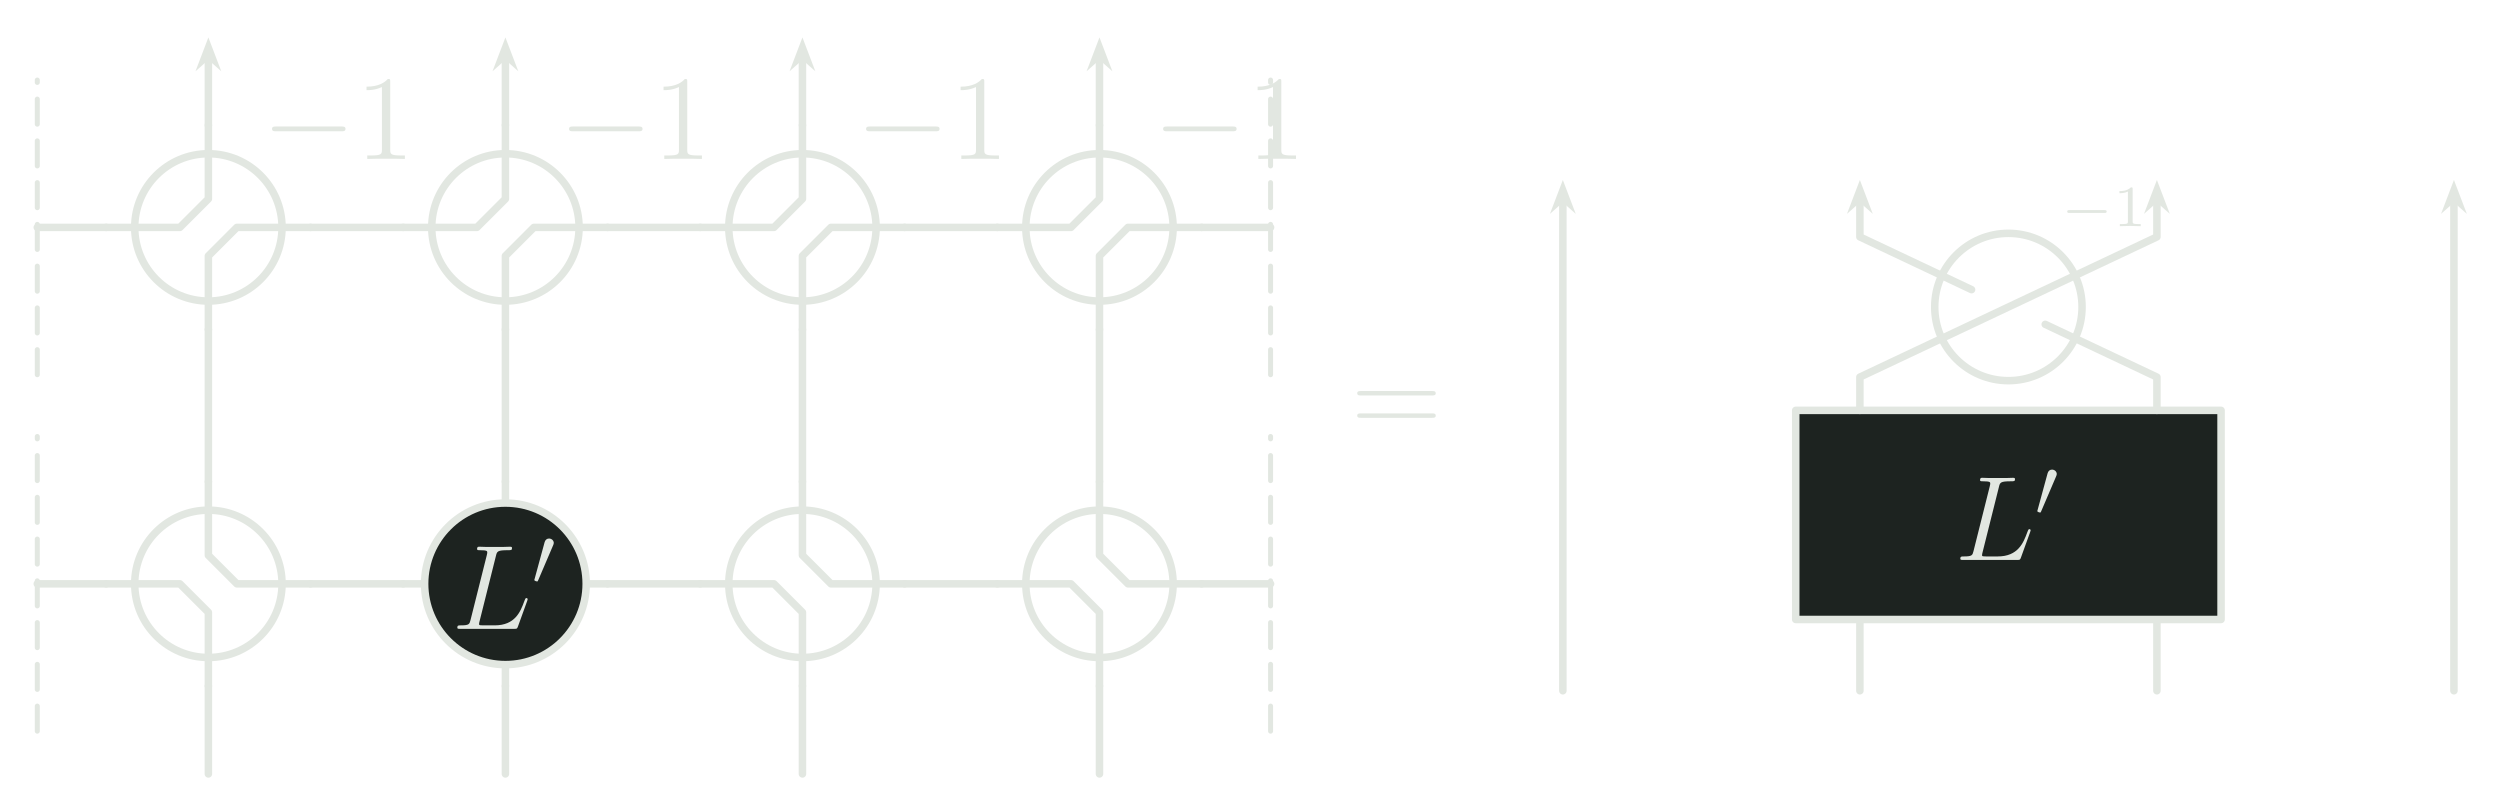
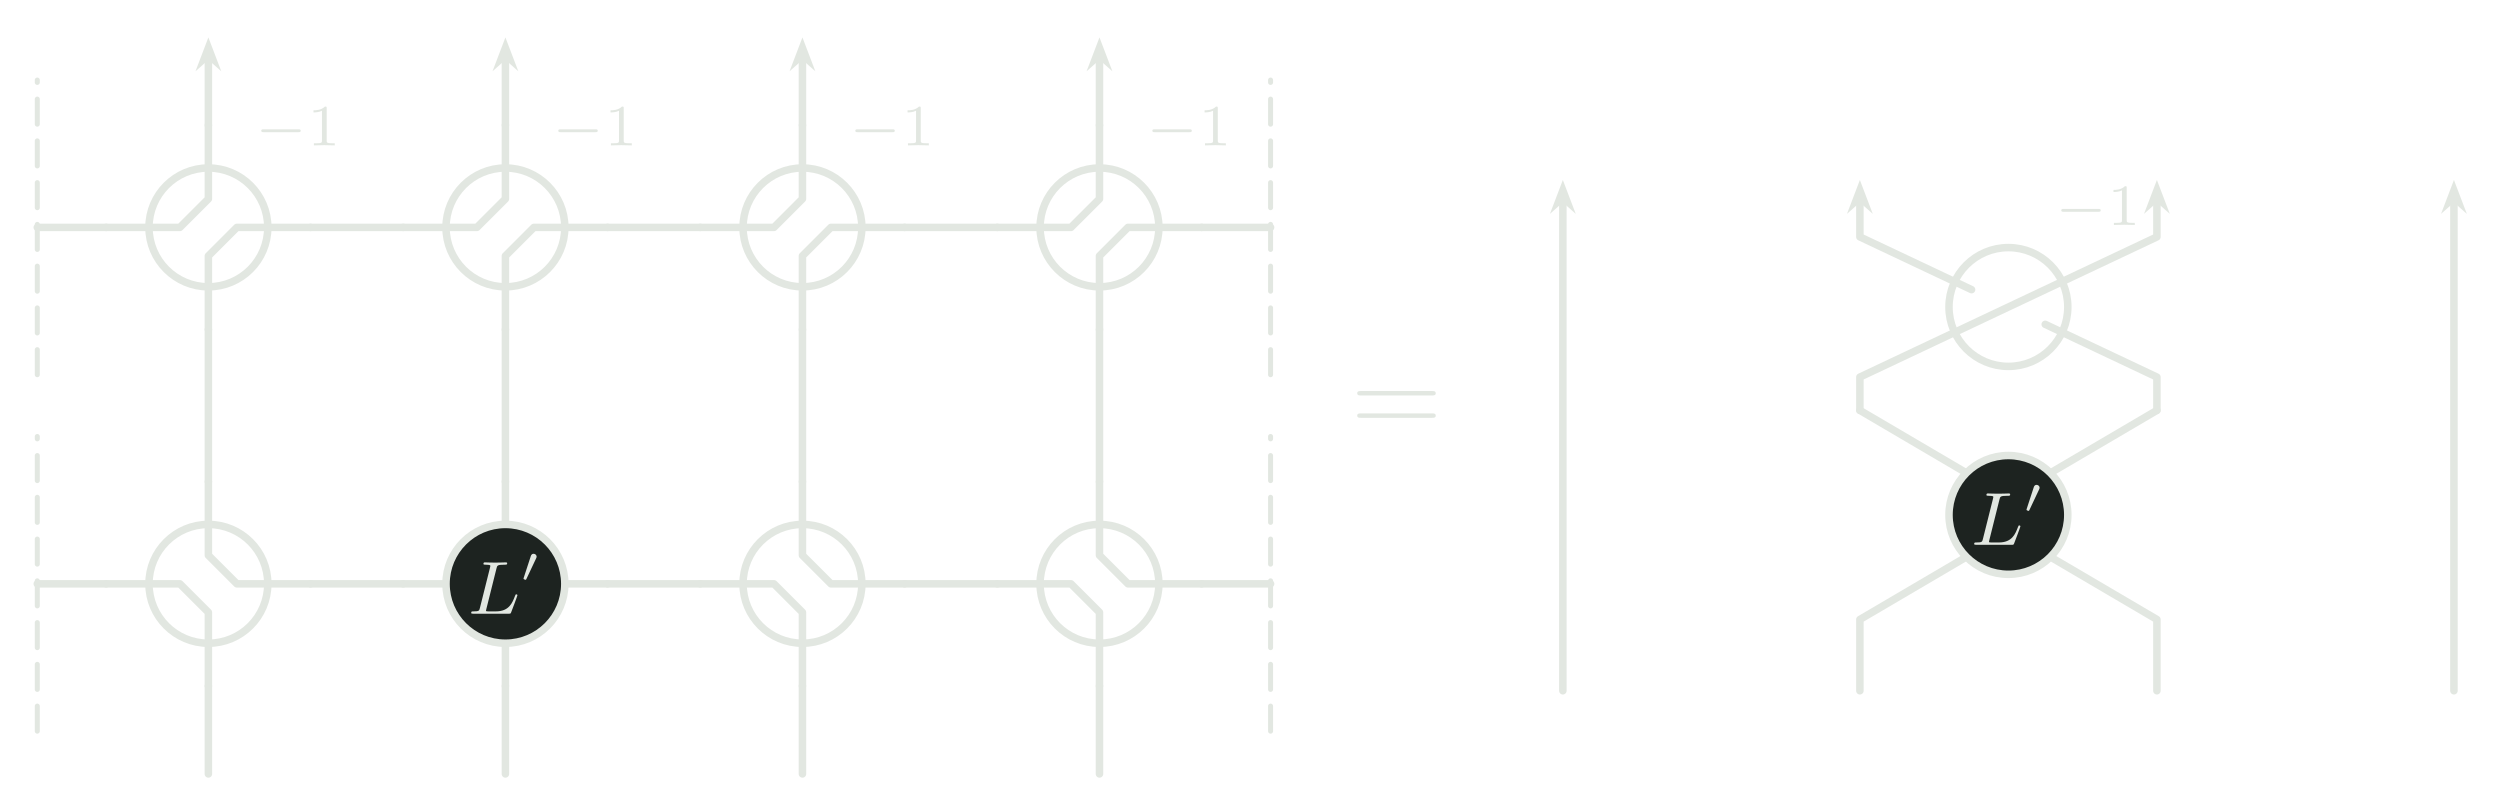
<svg xmlns="http://www.w3.org/2000/svg" xmlns:xlink="http://www.w3.org/1999/xlink" version="1.1" width="298.226pt" height="96.771pt" viewBox="-68.03 -68.03 298.226 96.771">
  <g fill="#e2e7e1" stroke="none">
    <defs>
-       <path id="g0-0" d="M9.454-3.3C9.698-3.3 9.956-3.3 9.956-3.587S9.698-3.873 9.454-3.873H1.693C1.449-3.873 1.191-3.873 1.191-3.587S1.449-3.3 1.693-3.3H9.454Z" />
-       <path id="g0-48" d="M3.63-6.814C3.701-6.987 3.759-7.116 3.759-7.259C3.759-7.675 3.386-8.02 2.941-8.02C2.539-8.02 2.281-7.747 2.181-7.374L.473-1.105C.473-1.076 .416-.918 .416-.904C.416-.746 .789-.646 .904-.646C.99-.646 1.004-.689 1.09-.875L3.63-6.814Z" />
-       <path id="g1-76" d="M5.265-8.694C5.394-9.239 5.437-9.382 6.7-9.382C7.087-9.382 7.187-9.382 7.187-9.655C7.187-9.798 7.03-9.798 6.972-9.798C6.685-9.798 6.355-9.77 6.068-9.77H4.146C3.873-9.77 3.558-9.798 3.285-9.798C3.171-9.798 3.013-9.798 3.013-9.526C3.013-9.382 3.142-9.382 3.357-9.382C4.232-9.382 4.232-9.268 4.232-9.11C4.232-9.081 4.232-8.995 4.175-8.78L2.238-1.062C2.109-.56 2.08-.416 1.076-.416C.803-.416 .66-.416 .66-.158C.66 0 .746 0 1.033 0H7.46C7.776 0 7.79-.014 7.89-.273L8.995-3.328C9.024-3.4 9.052-3.486 9.052-3.529C9.052-3.615 8.981-3.673 8.909-3.673C8.895-3.673 8.823-3.673 8.794-3.615C8.766-3.601 8.766-3.572 8.651-3.3C8.192-2.037 7.546-.416 5.122-.416H3.744C3.544-.416 3.515-.416 3.429-.43C3.271-.445 3.257-.473 3.257-.588C3.257-.689 3.285-.775 3.314-.904L5.265-8.694Z" />
-       <path id="g2-49" d="M4.132-9.196C4.132-9.526 4.132-9.54 3.845-9.54C3.5-9.153 2.783-8.622 1.306-8.622V-8.206C1.635-8.206 2.353-8.206 3.142-8.579V-1.105C3.142-.588 3.099-.416 1.836-.416H1.392V0C1.779-.029 3.171-.029 3.644-.029S5.495-.029 5.882 0V-.416H5.437C4.175-.416 4.132-.588 4.132-1.105V-9.196Z" />
-       <path id="g2-61" d="M9.684-4.648C9.885-4.648 10.143-4.648 10.143-4.906C10.143-5.179 9.899-5.179 9.684-5.179H1.234C1.033-5.179 .775-5.179 .775-4.921C.775-4.648 1.019-4.648 1.234-4.648H9.684ZM9.684-1.98C9.885-1.98 10.143-1.98 10.143-2.238C10.143-2.511 9.899-2.511 9.684-2.511H1.234C1.033-2.511 .775-2.511 .775-2.252C.775-1.98 1.019-1.98 1.234-1.98H9.684Z" />
-       <use id="g3-48" xlink:href="#g0-48" transform="scale(.694445)" />
-       <path id="g4-0" d="M5.189-1.576C5.3-1.576 5.467-1.576 5.467-1.743C5.467-1.918 5.307-1.918 5.189-1.918H1.032C.921-1.918 .753-1.918 .753-1.75C.753-1.576 .914-1.576 1.032-1.576H5.189Z" />
-       <path id="g5-49" d="M2.336-4.435C2.336-4.624 2.322-4.631 2.127-4.631C1.681-4.191 1.046-4.184 .76-4.184V-3.933C.928-3.933 1.388-3.933 1.771-4.129V-.572C1.771-.342 1.771-.251 1.074-.251H.809V0C.934-.007 1.792-.028 2.05-.028C2.267-.028 3.145-.007 3.299 0V-.251H3.034C2.336-.251 2.336-.342 2.336-.572V-4.435Z" />
+       <path id="g0-61" d="M9.684-4.648C9.885-4.648 10.143-4.648 10.143-4.906C10.143-5.179 9.899-5.179 9.684-5.179H1.234C1.033-5.179 .775-5.179 .775-4.921C.775-4.648 1.019-4.648 1.234-4.648H9.684ZM9.684-1.98C9.885-1.98 10.143-1.98 10.143-2.238C10.143-2.511 9.899-2.511 9.684-2.511H1.234C1.033-2.511 .775-2.511 .775-2.252C.775-1.98 1.019-1.98 1.234-1.98H9.684Z" />
+       <path id="g1-48" d="M1.877-2.809C1.919-2.899 1.931-2.965 1.931-3.001C1.931-3.186 1.763-3.341 1.566-3.341C1.327-3.341 1.255-3.132 1.231-3.049L.395-.49C.383-.454 .365-.406 .365-.383C.365-.281 .604-.233 .61-.233C.664-.233 .687-.287 .711-.335L1.877-2.809Z" />
+       <path id="g2-76" d="M3.416-5.416C3.497-5.756 3.524-5.846 4.358-5.846C4.609-5.846 4.689-5.846 4.689-6.007C4.689-6.124 4.573-6.124 4.546-6.124C4.34-6.124 4.107-6.106 3.891-6.106S3.461-6.097 3.246-6.097C3.04-6.097 2.824-6.097 2.627-6.106C2.466-6.115 2.188-6.124 2.035-6.124C1.982-6.124 1.856-6.124 1.856-5.963C1.856-5.846 1.937-5.846 2.125-5.846C2.161-5.846 2.322-5.846 2.466-5.828C2.618-5.81 2.681-5.792 2.681-5.694C2.681-5.649 2.672-5.613 2.645-5.514L1.435-.681C1.354-.359 1.336-.278 .664-.278C.493-.278 .395-.278 .395-.117C.395 0 .484 0 .646 0H4.878C5.093 0 5.102-.009 5.174-.197C5.263-.421 5.909-2.125 5.909-2.197S5.846-2.313 5.783-2.313C5.694-2.313 5.685-2.277 5.613-2.098C5.308-1.3 4.914-.278 3.344-.278H2.457C2.331-.278 2.313-.278 2.277-.287C2.188-.296 2.161-.305 2.161-.368C2.161-.395 2.161-.412 2.206-.574L3.416-5.416Z" />
+       <path id="g3-0" d="M5.189-1.576C5.3-1.576 5.467-1.576 5.467-1.743C5.467-1.918 5.307-1.918 5.189-1.918H1.032C.921-1.918 .753-1.918 .753-1.75C.753-1.576 .914-1.576 1.032-1.576H5.189Z" />
+       <path id="g4-49" d="M2.336-4.435C2.336-4.624 2.322-4.631 2.127-4.631C1.681-4.191 1.046-4.184 .76-4.184V-3.933C.928-3.933 1.388-3.933 1.771-4.129V-.572C1.771-.342 1.771-.251 1.074-.251H.809V0C.934-.007 1.792-.028 2.05-.028C2.267-.028 3.145-.007 3.299 0V-.251H3.034C2.336-.251 2.336-.342 2.336-.572V-4.435Z" />
    </defs>
    <g id="page1">
      <g stroke-miterlimit="10" transform="translate(-43.1721,1.615326)scale(0.996264,-0.996264)">
        <g fill="#e2e7e1" stroke="#e2e7e1">
          <g stroke-width="0.4">
            <g stroke-width="0.9">
              <g stroke-linecap="round">
                <g stroke-linejoin="round">
-                   <path d="M8.82 0C8.82 4.871 4.871 8.82 0 8.82S-8.82 4.871-8.82 0S-4.871-8.82 0-8.82S8.82-4.871 8.82 0ZM0 0" fill="none" />
+                   <path d="M7.113 0C7.113 3.929 3.929 7.113 0 7.113S-7.113 3.929-7.113 0S-3.929-7.113 0-7.113S7.113-3.929 7.113 0ZM0 0" fill="none" />
                  <path d="M0-12.234V-3.414L-3.414 0H-12.234" fill="none" />
                  <path d="M12.234 0H3.414L0 3.414V12.234" fill="none" />
                  <path d="M35.566-12.234V12.234" fill="none" />
                  <path d="M23.331 0H47.8" fill="none" />
                  <g fill="#1d2320">
-                     <path d="M45.24 0C45.24 5.343 40.909 9.674 35.566 9.674C30.223 9.674 25.892 5.343 25.892 0S30.223-9.674 35.566-9.674C40.909-9.674 45.24-5.343 45.24 0ZM35.566 0" />
-                   </g>
-                   <g transform="translate(29.14432,-5.3906)">
-                     <g stroke="none" transform="scale(-1.00375,1.00375)translate(-43.1721,1.615326)scale(-1,-1)">
-                       <g fill="#e2e7e1">
-                         <g stroke="none">
-                           <use x="-43.172" y="1.615" xlink:href="#g1-76" />
-                           <use x="-33.615" y="-3.591" xlink:href="#g3-48" />
-                         </g>
-                       </g>
-                     </g>
-                   </g>
-                   <path d="M79.952 0C79.952 4.871 76.003 8.82 71.132 8.82S62.312 4.871 62.312 0S66.26-8.82 71.132-8.82S79.952-4.871 79.952 0ZM71.132 0" fill="none" />
+                     <path d="M42.679 0C42.679 3.929 39.494 7.113 35.566 7.113C31.637 7.113 28.453 3.929 28.453 0S31.637-7.113 35.566-7.113C39.494-7.113 42.679-3.929 42.679 0ZM35.566 0" />
+                   </g>
+                   <g transform="translate(31.0715,-3.57831)">
+                     <g stroke="none" transform="scale(-1.00375,1.00375)translate(-43.1721,1.615326)scale(-1,-1)">
+                       <g fill="#e2e7e1">
+                         <g stroke="none">
+                           <use x="-43.172" y="1.615" xlink:href="#g2-76" />
+                           <use x="-36.901" y="-2.194" xlink:href="#g1-48" />
+                         </g>
+                       </g>
+                     </g>
+                   </g>
+                   <path d="M78.245 0C78.245 3.929 75.06 7.113 71.132 7.113C67.203 7.113 64.019 3.929 64.019 0S67.203-7.113 71.132-7.113C75.06-7.113 78.245-3.929 78.245 0ZM71.132 0" fill="none" />
                  <path d="M71.132-12.234V-3.414L67.718 0H58.897" fill="none" />
                  <path d="M83.366 0H74.546L71.132 3.414V12.234" fill="none" />
-                   <path d="M115.518 0C115.518 4.871 111.569 8.82 106.698 8.82C101.826 8.82 97.878 4.871 97.878 0S101.826-8.82 106.698-8.82C111.569-8.82 115.518-4.871 115.518 0ZM106.698 0" fill="none" />
+                   <path d="M113.811 0C113.811 3.929 110.626 7.113 106.698 7.113C102.769 7.113 99.585 3.929 99.585 0S102.769-7.113 106.698-7.113C110.626-7.113 113.811-3.929 113.811 0ZM106.698 0" fill="none" />
                  <path d="M106.698-12.234V-3.414L103.284 0H94.463" fill="none" />
                  <path d="M118.932 0H110.112L106.698 3.414V12.234" fill="none" />
                  <path d="M12.234 0H23.331" fill="none" />
                  <path d="M47.8 0H58.897" fill="none" />
                  <path d="M83.366 0H94.463" fill="none" />
-                   <path d="M8.82 42.679C8.82 47.55 4.871 51.499 0 51.499S-8.82 47.55-8.82 42.679C-8.82 37.808-4.871 33.859 0 33.859S8.82 37.808 8.82 42.679ZM0 42.679" fill="none" />
-                   <g transform="translate(6.42526,50.87311)">
-                     <g stroke="none" transform="scale(-1.00375,1.00375)translate(-43.1721,1.615326)scale(-1,-1)">
-                       <g fill="#e2e7e1">
-                         <g stroke="none">
-                           <use x="-43.172" y="1.615" xlink:href="#g0-0" />
-                           <use x="-32.014" y="1.615" xlink:href="#g2-49" />
+                   <path d="M7.113 42.679C7.113 46.608 3.929 49.792 0 49.792S-7.113 46.608-7.113 42.679C-7.113 38.751-3.929 35.566 0 35.566S7.113 38.751 7.113 42.679ZM0 42.679" fill="none" />
+                   <g transform="translate(5.57127,52.49835)">
+                     <g stroke="none" transform="scale(-1.00375,1.00375)translate(-43.1721,1.615326)scale(-1,-1)">
+                       <g fill="#e2e7e1">
+                         <g stroke="none">
+                           <use x="-43.172" y="1.615" xlink:href="#g3-0" />
+                           <use x="-36.945" y="1.615" xlink:href="#g4-49" />
                        </g>
                      </g>
                    </g>
                  </g>
                  <path d="M0 30.445V39.265L3.414 42.679H12.234" fill="none" />
                  <path d="M-12.234 42.679H-3.414L0 46.093V54.914" fill="none" />
-                   <path d="M44.386 42.679C44.386 47.55 40.437 51.499 35.566 51.499C30.695 51.499 26.746 47.55 26.746 42.679C26.746 37.808 30.695 33.859 35.566 33.859C40.437 33.859 44.386 37.808 44.386 42.679ZM35.566 42.679" fill="none" />
-                   <g transform="translate(41.99118,50.87311)">
-                     <g stroke="none" transform="scale(-1.00375,1.00375)translate(-43.1721,1.615326)scale(-1,-1)">
-                       <g fill="#e2e7e1">
-                         <g stroke="none">
-                           <use x="-43.172" y="1.615" xlink:href="#g0-0" />
-                           <use x="-32.014" y="1.615" xlink:href="#g2-49" />
+                   <path d="M42.679 42.679C42.679 46.608 39.494 49.792 35.566 49.792C31.637 49.792 28.453 46.608 28.453 42.679C28.453 38.751 31.637 35.566 35.566 35.566C39.494 35.566 42.679 38.751 42.679 42.679ZM35.566 42.679" fill="none" />
+                   <g transform="translate(41.1372,52.49835)">
+                     <g stroke="none" transform="scale(-1.00375,1.00375)translate(-43.1721,1.615326)scale(-1,-1)">
+                       <g fill="#e2e7e1">
+                         <g stroke="none">
+                           <use x="-43.172" y="1.615" xlink:href="#g3-0" />
+                           <use x="-36.945" y="1.615" xlink:href="#g4-49" />
                        </g>
                      </g>
                    </g>
                  </g>
                  <path d="M35.566 30.445V39.265L38.98 42.679H47.8" fill="none" />
                  <path d="M23.331 42.679H32.152L35.566 46.093V54.914" fill="none" />
-                   <path d="M79.952 42.679C79.952 47.55 76.003 51.499 71.132 51.499S62.312 47.55 62.312 42.679C62.312 37.808 66.26 33.859 71.132 33.859S79.952 37.808 79.952 42.679ZM71.132 42.679" fill="none" />
-                   <g transform="translate(77.55711,50.87311)">
-                     <g stroke="none" transform="scale(-1.00375,1.00375)translate(-43.1721,1.615326)scale(-1,-1)">
-                       <g fill="#e2e7e1">
-                         <g stroke="none">
-                           <use x="-43.172" y="1.615" xlink:href="#g0-0" />
-                           <use x="-32.014" y="1.615" xlink:href="#g2-49" />
+                   <path d="M78.245 42.679C78.245 46.608 75.06 49.792 71.132 49.792C67.203 49.792 64.019 46.608 64.019 42.679C64.019 38.751 67.203 35.566 71.132 35.566C75.06 35.566 78.245 38.751 78.245 42.679ZM71.132 42.679" fill="none" />
+                   <g transform="translate(76.70314,52.49835)">
+                     <g stroke="none" transform="scale(-1.00375,1.00375)translate(-43.1721,1.615326)scale(-1,-1)">
+                       <g fill="#e2e7e1">
+                         <g stroke="none">
+                           <use x="-43.172" y="1.615" xlink:href="#g3-0" />
+                           <use x="-36.945" y="1.615" xlink:href="#g4-49" />
                        </g>
                      </g>
                    </g>
                  </g>
                  <path d="M71.132 30.445V39.265L74.546 42.679H83.366" fill="none" />
                  <path d="M58.897 42.679H67.718L71.132 46.093V54.914" fill="none" />
-                   <path d="M115.518 42.679C115.518 47.55 111.569 51.499 106.698 51.499C101.826 51.499 97.878 47.55 97.878 42.679C97.878 37.808 101.826 33.859 106.698 33.859C111.569 33.859 115.518 37.808 115.518 42.679ZM106.698 42.679" fill="none" />
-                   <g transform="translate(113.1231,50.87311)">
-                     <g stroke="none" transform="scale(-1.00375,1.00375)translate(-43.1721,1.615326)scale(-1,-1)">
-                       <g fill="#e2e7e1">
-                         <g stroke="none">
-                           <use x="-43.172" y="1.615" xlink:href="#g0-0" />
-                           <use x="-32.014" y="1.615" xlink:href="#g2-49" />
+                   <path d="M113.811 42.679C113.811 46.608 110.626 49.792 106.698 49.792C102.769 49.792 99.585 46.608 99.585 42.679C99.585 38.751 102.769 35.566 106.698 35.566C110.626 35.566 113.811 38.751 113.811 42.679ZM106.698 42.679" fill="none" />
+                   <g transform="translate(112.2691,52.49835)">
+                     <g stroke="none" transform="scale(-1.00375,1.00375)translate(-43.1721,1.615326)scale(-1,-1)">
+                       <g fill="#e2e7e1">
+                         <g stroke="none">
+                           <use x="-43.172" y="1.615" xlink:href="#g3-0" />
+                           <use x="-36.945" y="1.615" xlink:href="#g4-49" />
                        </g>
                      </g>
                    </g>
                  </g>
                  <path d="M106.698 30.445V39.265L110.112 42.679H118.932" fill="none" />
                  <path d="M94.463 42.679H103.284L106.698 46.093V54.914" fill="none" />
                  <path d="M12.234 42.679H23.331" fill="none" />
                  <path d="M47.8 42.679H58.897" fill="none" />
                  <path d="M83.366 42.679H94.463" fill="none" />
                  <path d="M0 12.234V30.445" fill="none" />
                  <path d="M0-12.234V-22.762" fill="none" />
                  <path d="M0 54.914V63.019" fill="none" />
                  <g transform="matrix(0.0,1.0,-1.0,0.0,0.0,61.44139)">
                    <g stroke-dasharray="none" stroke-dashoffset="0.0">
                      <g stroke-linejoin="miter">
                        <g stroke-width="0.675">
                          <path d="M3.039 0L1.09 .742L1.747 0L1.09-.742Z" />
                        </g>
                      </g>
                    </g>
                  </g>
                  <path d="M35.566 12.234V30.445" fill="none" />
                  <path d="M35.566-12.234V-22.762" fill="none" />
                  <path d="M35.566 54.914V63.019" fill="none" />
                  <g transform="matrix(0.0,1.0,-1.0,0.0,35.56592,61.44139)">
                    <g stroke-dasharray="none" stroke-dashoffset="0.0">
                      <g stroke-linejoin="miter">
                        <g stroke-width="0.675">
                          <path d="M3.039 0L1.09 .742L1.747 0L1.09-.742Z" />
                        </g>
                      </g>
                    </g>
                  </g>
                  <path d="M71.132 12.234V30.445" fill="none" />
                  <path d="M71.132-12.234V-22.762" fill="none" />
                  <path d="M71.132 54.914V63.019" fill="none" />
                  <g transform="matrix(0.0,1.0,-1.0,0.0,71.13185,61.44139)">
                    <g stroke-dasharray="none" stroke-dashoffset="0.0">
                      <g stroke-linejoin="miter">
                        <g stroke-width="0.675">
                          <path d="M3.039 0L1.09 .742L1.747 0L1.09-.742Z" />
                        </g>
                      </g>
                    </g>
                  </g>
                  <path d="M106.698 12.234V30.445" fill="none" />
                  <path d="M106.698-12.234V-22.762" fill="none" />
                  <path d="M106.698 54.914V63.019" fill="none" />
                  <g transform="matrix(0.0,1.0,-1.0,0.0,106.6978,61.44139)">
                    <g stroke-dasharray="none" stroke-dashoffset="0.0">
                      <g stroke-linejoin="miter">
                        <g stroke-width="0.675">
                          <path d="M3.039 0L1.09 .742L1.747 0L1.09-.742Z" />
                        </g>
                      </g>
                    </g>
                  </g>
                  <path d="M-12.234 0H-20.486" fill="none" />
                  <path d="M118.932 0H127.184" fill="none" />
                  <g stroke-dasharray="3.0,2.0" stroke-dashoffset="0.0">
                    <g stroke-width="0.6">
                      <path d="M-20.486-17.641V17.641" fill="none" />
                    </g>
                  </g>
                  <g stroke-dasharray="3.0,2.0" stroke-dashoffset="0.0">
                    <g stroke-width="0.6">
                      <path d="M127.184-17.641V17.641" fill="none" />
                    </g>
                  </g>
                  <path d="M-12.234 42.679H-20.486" fill="none" />
                  <path d="M118.932 42.679H127.184" fill="none" />
                  <g stroke-dasharray="3.0,2.0" stroke-dashoffset="0.0">
                    <g stroke-width="0.6">
                      <path d="M-20.486 25.039V60.32" fill="none" />
                    </g>
                  </g>
                  <g stroke-dasharray="3.0,2.0" stroke-dashoffset="0.0">
                    <g stroke-width="0.6">
                      <path d="M127.184 25.039V60.32" fill="none" />
                    </g>
                  </g>
                  <g transform="translate(136.7805,17.88753)">
                    <g stroke="none" transform="scale(-1.00375,1.00375)translate(-43.1721,1.615326)scale(-1,-1)">
                      <g fill="#e2e7e1">
                        <g stroke="none">
-                           <use x="-43.172" y="1.615" xlink:href="#g2-61" />
+                           <use x="-43.172" y="1.615" xlink:href="#g0-61" />
                        </g>
                      </g>
                    </g>
                  </g>
                  <path d="M162.181-12.804V45.948" fill="none" />
                  <g transform="matrix(0.0,1.0,-1.0,0.0,162.1806,44.37001)">
                    <g stroke-dasharray="none" stroke-dashoffset="0.0">
                      <g stroke-linejoin="miter">
                        <g stroke-width="0.675">
                          <path d="M3.039 0L1.09 .742L1.747 0L1.09-.742Z" />
                        </g>
                      </g>
                    </g>
                  </g>
                  <path d="M268.878-12.804V45.948" fill="none" />
                  <g transform="matrix(0.0,1.0,-1.0,0.0,268.8784,44.37001)">
                    <g stroke-dasharray="none" stroke-dashoffset="0.0">
                      <g stroke-linejoin="miter">
                        <g stroke-width="0.675">
                          <path d="M3.039 0L1.09 .742L1.747 0L1.09-.742Z" />
                        </g>
                      </g>
                    </g>
                  </g>
-                   <path d="M197.747-12.804V-4.268" fill="none" />
-                   <path d="M233.312-12.804V-4.268" fill="none" />
+                   <path d="M197.747-12.804V-4.268L210.502 3.224" fill="none" />
+                   <path d="M233.312-12.804V-4.268L220.557 3.224" fill="none" />
+                   <path d="M210.502 13.279L197.747 20.771" fill="none" />
+                   <path d="M220.557 13.279L233.312 20.771" fill="none" />
                  <g fill="#1d2320">
-                     <path d="M190.064-4.268V20.771H240.995V-4.268ZM240.995 20.771" />
-                   </g>
-                   <g transform="translate(209.1079,2.86095)">
-                     <g stroke="none" transform="scale(-1.00375,1.00375)translate(-43.1721,1.615326)scale(-1,-1)">
-                       <g fill="#e2e7e1">
-                         <g stroke="none">
-                           <use x="-43.172" y="1.615" xlink:href="#g1-76" />
-                           <use x="-33.615" y="-3.591" xlink:href="#g3-48" />
-                         </g>
-                       </g>
-                     </g>
-                   </g>
-                   <path d="M224.35 33.148C224.35 38.019 220.401 41.968 215.53 41.968S206.709 38.019 206.709 33.148C206.709 28.276 210.658 24.327 215.53 24.327S224.35 28.276 224.35 33.148ZM215.53 33.148" fill="none" />
-                   <g transform="translate(221.8124,42.82452)">
-                     <g stroke="none" transform="scale(-1.00375,1.00375)translate(-43.1721,1.615326)scale(-1,-1)">
-                       <g fill="#e2e7e1">
-                         <g stroke="none">
-                           <use x="-43.172" y="1.615" xlink:href="#g4-0" />
-                           <use x="-36.945" y="1.615" xlink:href="#g5-49" />
+                     <path d="M222.643 8.252C222.643 12.18 219.458 15.365 215.53 15.365S208.416 12.18 208.416 8.252S211.601 1.138 215.53 1.138S222.643 4.323 222.643 8.252ZM215.53 8.252" />
+                   </g>
+                   <g transform="translate(211.0351,4.67323)">
+                     <g stroke="none" transform="scale(-1.00375,1.00375)translate(-43.1721,1.615326)scale(-1,-1)">
+                       <g fill="#e2e7e1">
+                         <g stroke="none">
+                           <use x="-43.172" y="1.615" xlink:href="#g2-76" />
+                           <use x="-36.901" y="-2.194" xlink:href="#g1-48" />
+                         </g>
+                       </g>
+                     </g>
+                   </g>
+                   <path d="M222.643 33.148C222.643 37.076 219.458 40.261 215.53 40.261S208.416 37.076 208.416 33.148C208.416 29.219 211.601 26.035 215.53 26.035S222.643 29.219 222.643 33.148ZM215.53 33.148" fill="none" />
+                   <g transform="translate(221.1008,42.96693)">
+                     <g stroke="none" transform="scale(-1.00375,1.00375)translate(-43.1721,1.615326)scale(-1,-1)">
+                       <g fill="#e2e7e1">
+                         <g stroke="none">
+                           <use x="-43.172" y="1.615" xlink:href="#g3-0" />
+                           <use x="-36.945" y="1.615" xlink:href="#g4-49" />
                        </g>
                      </g>
                    </g>
                  </g>
                  <path d="M197.747 20.771V24.754L233.312 41.541V45.948" fill="none" />
                  <g transform="matrix(0.0,1.0,-1.0,0.0,233.3125,44.37001)">
                    <g stroke-dasharray="none" stroke-dashoffset="0.0">
                      <g stroke-linejoin="miter">
                        <g stroke-width="0.675">
                          <path d="M3.039 0L1.09 .742L1.747 0L1.09-.742Z" />
                        </g>
                      </g>
                    </g>
                  </g>
                  <path d="M233.312 20.771V24.754L219.94 31.071" fill="none" />
                  <path d="M211.119 35.225L197.747 41.541V45.948" fill="none" />
                  <g transform="matrix(0.0,1.0,-1.0,0.0,197.7465,44.37001)">
                    <g stroke-dasharray="none" stroke-dashoffset="0.0">
                      <g stroke-linejoin="miter">
                        <g stroke-width="0.675">
                          <path d="M3.039 0L1.09 .742L1.747 0L1.09-.742Z" />
                        </g>
                      </g>
                    </g>
                  </g>
                </g>
              </g>
            </g>
          </g>
        </g>
      </g>
    </g>
  </g>
</svg>
